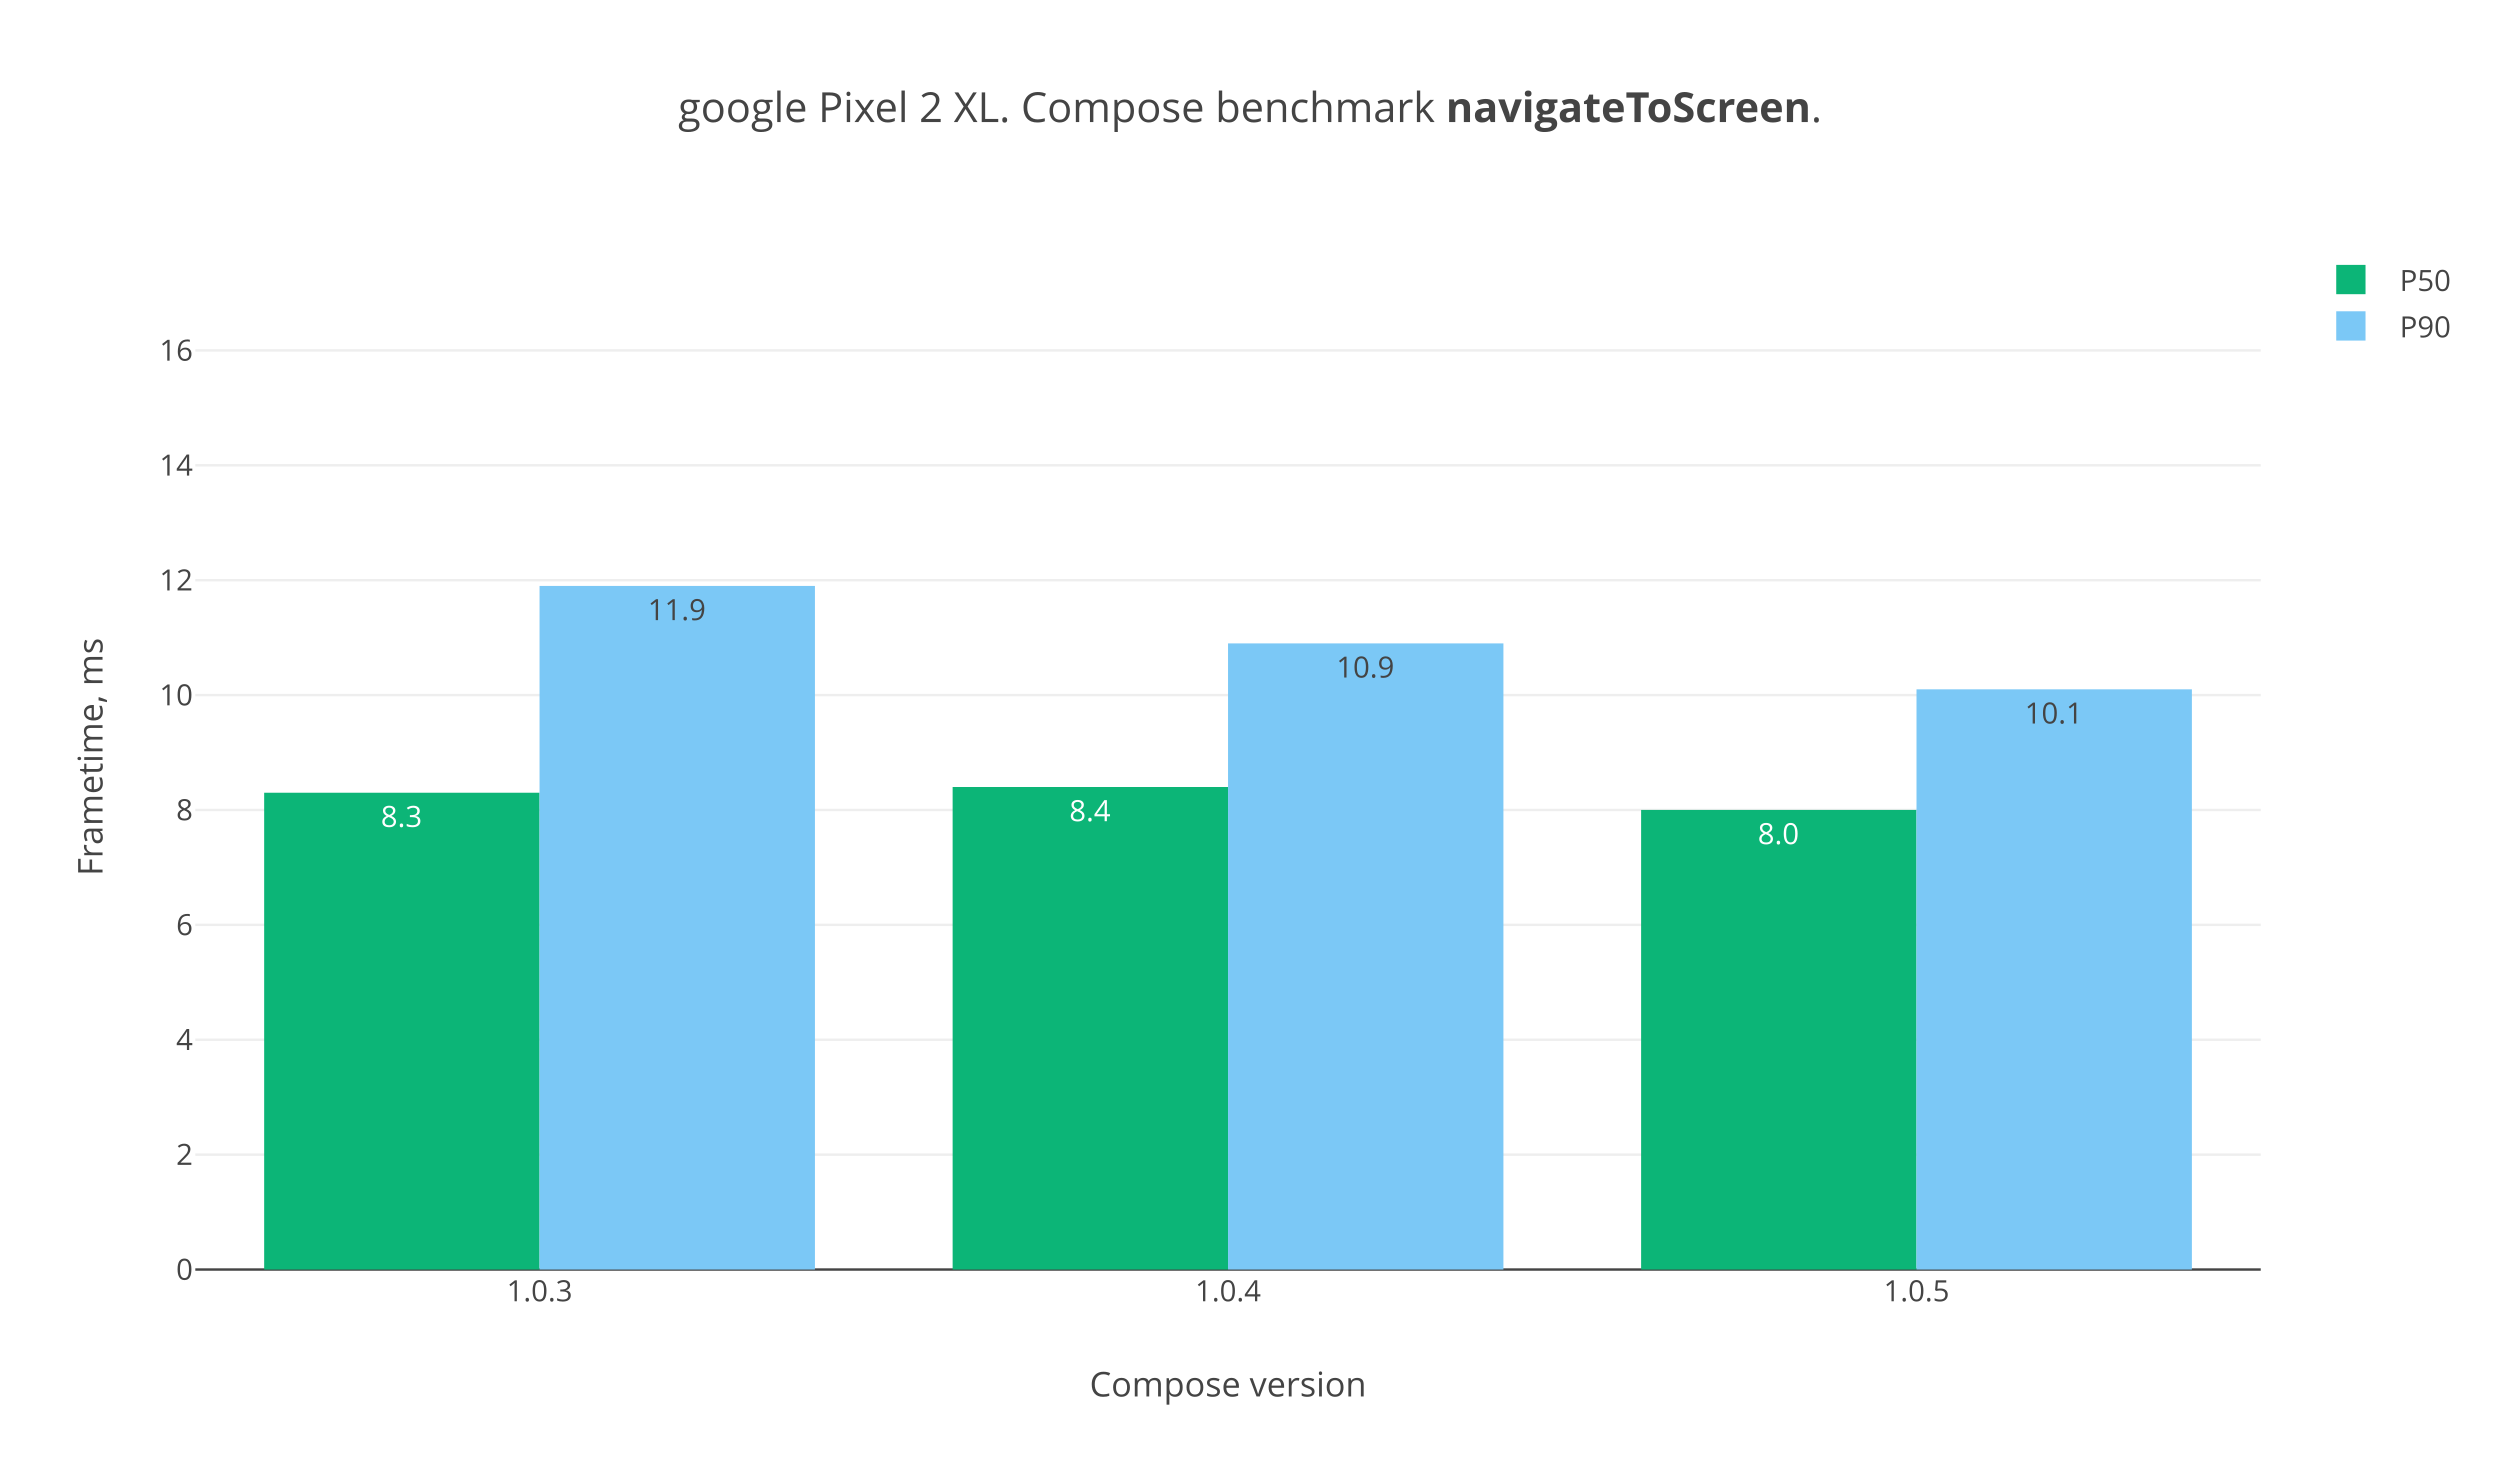
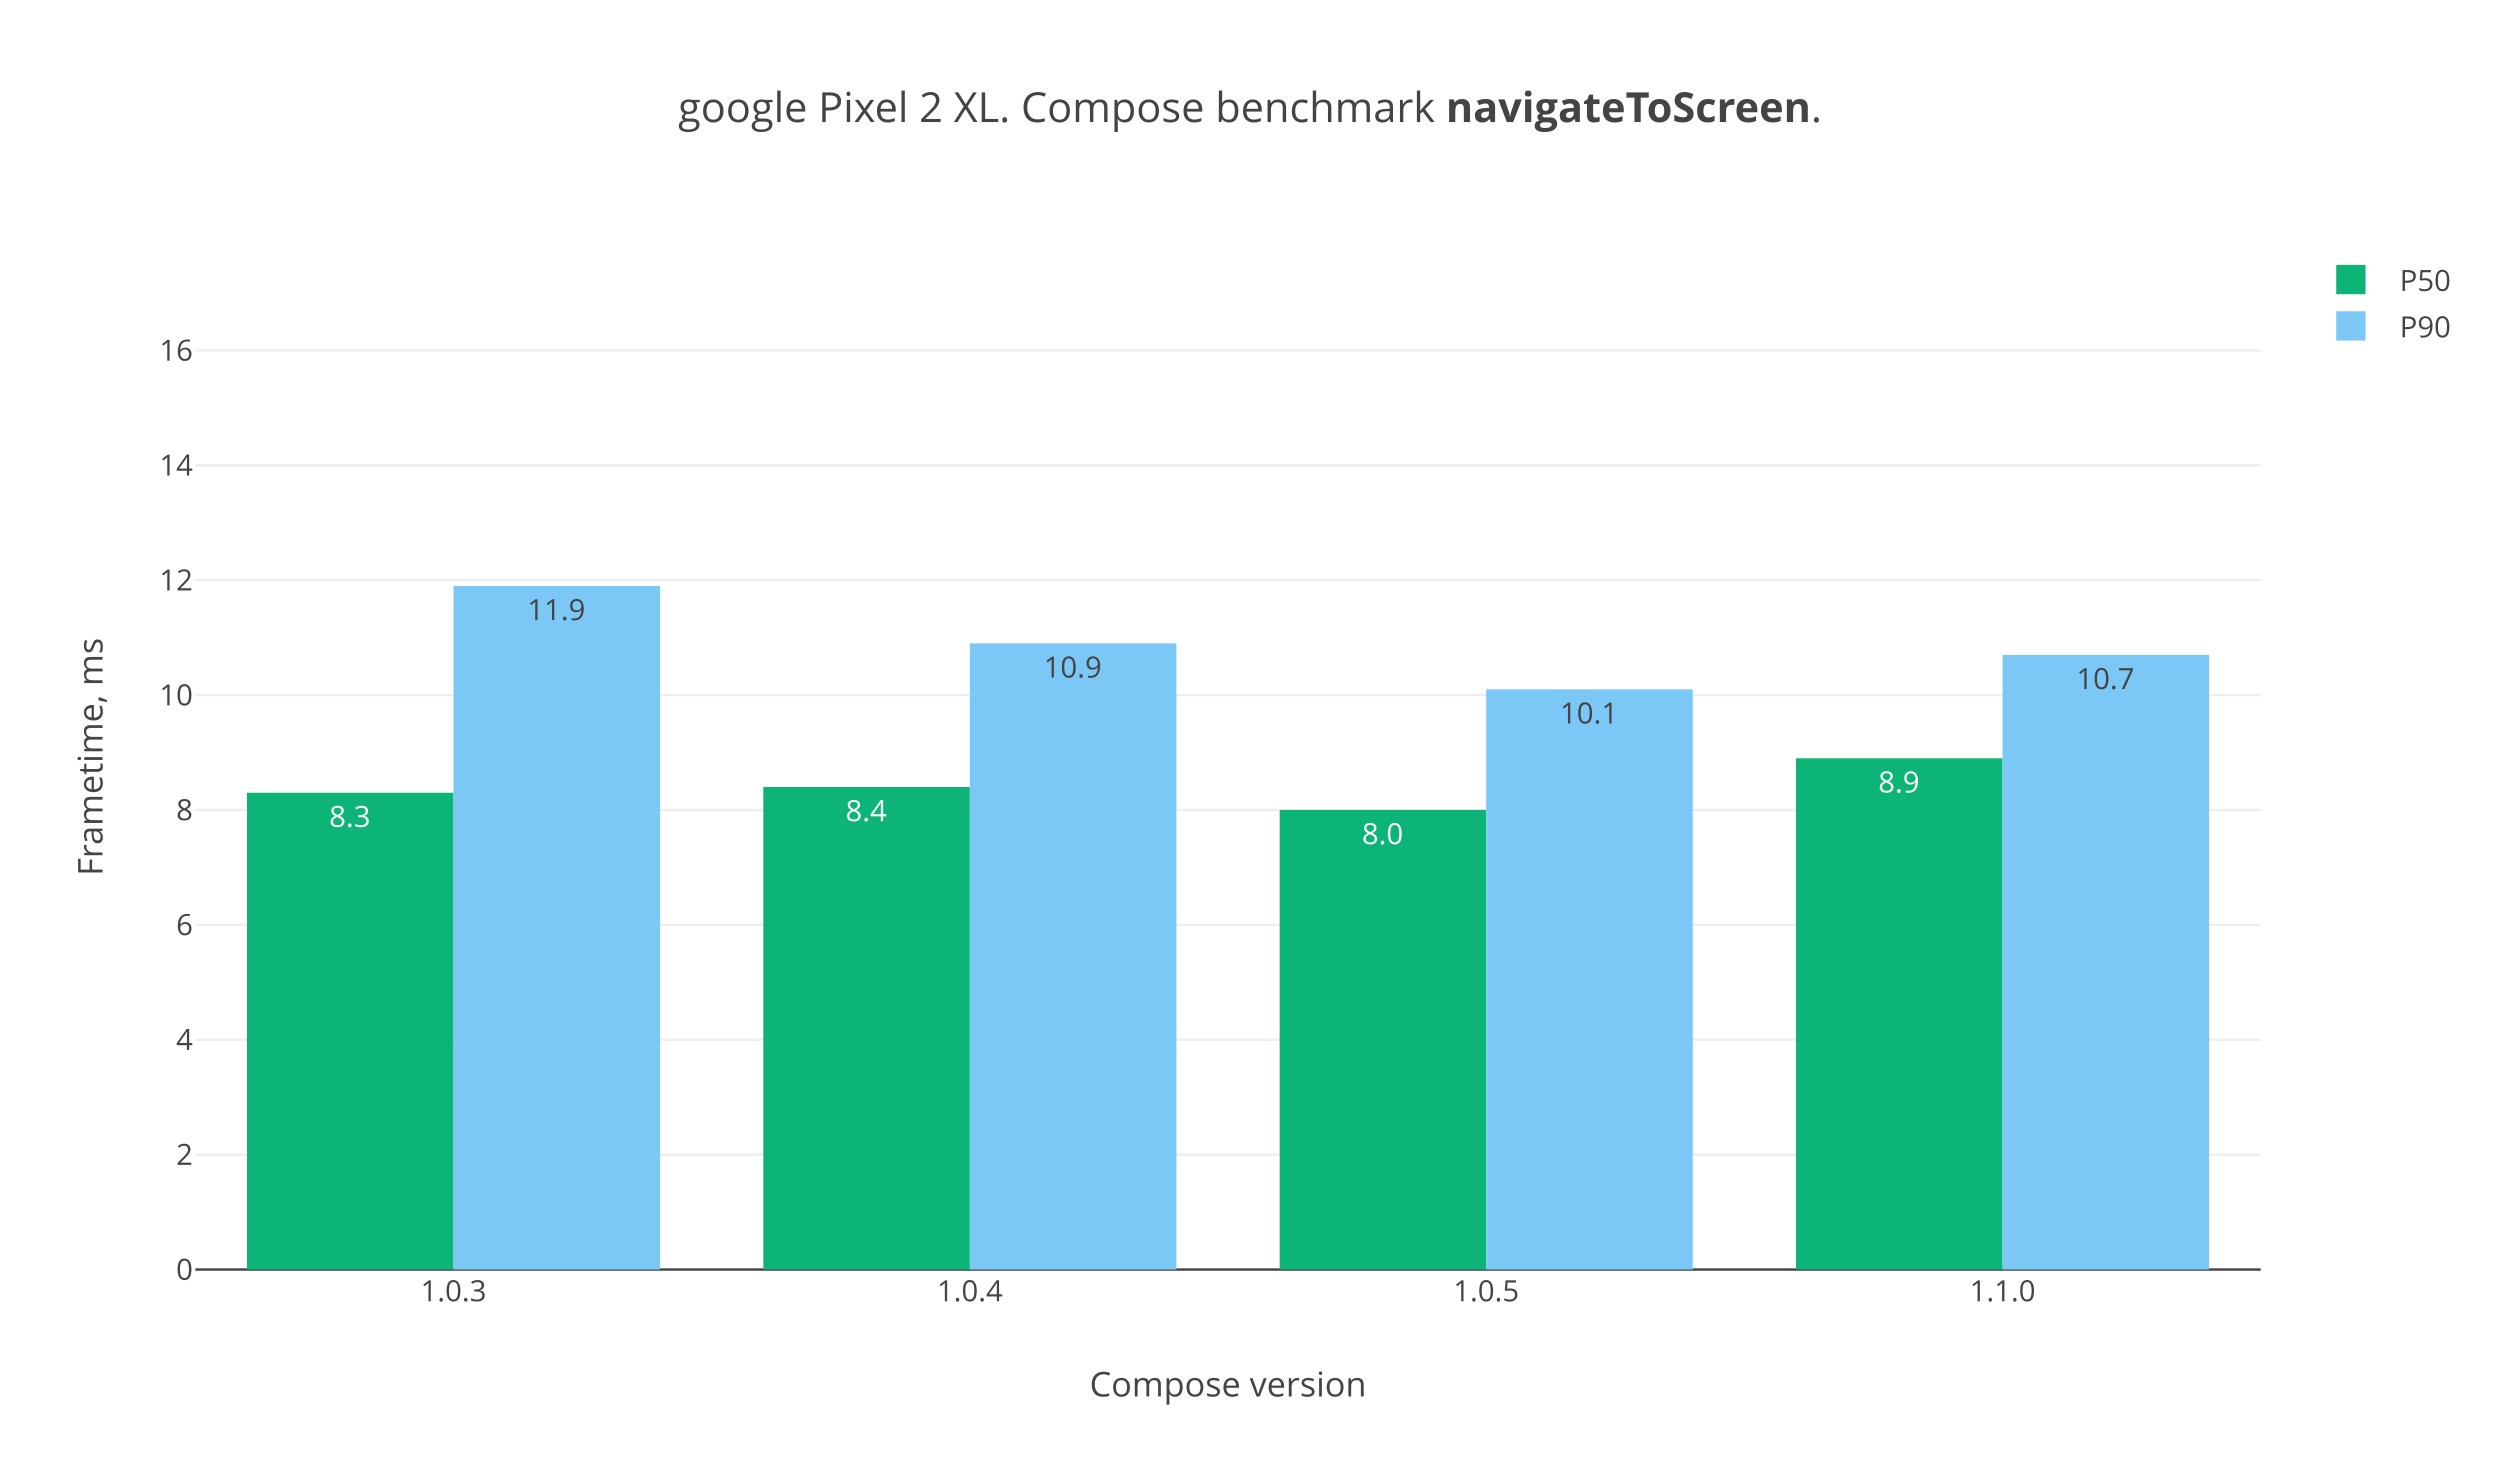
<svg xmlns="http://www.w3.org/2000/svg" class="main-svg" width="1024" height="600" style="" viewBox="0 0 1024 600">
  <rect x="0" y="0" width="1024" height="600" style="fill: rgb(255, 255, 255); fill-opacity: 1;" />
-   <defs id="defs-b1f547">
+   <defs id="defs-648fe3">
    <g class="clips">
-       <clipPath id="clipb1f547xyplot" class="plotclip">
+       <clipPath id="clip648fe3xyplot" class="plotclip">
        <rect width="846" height="420" />
      </clipPath>
-       <clipPath class="axesclip" id="clipb1f547x">
+       <clipPath class="axesclip" id="clip648fe3x">
        <rect x="80" y="0" width="846" height="600" />
      </clipPath>
-       <clipPath class="axesclip" id="clipb1f547y">
+       <clipPath class="axesclip" id="clip648fe3y">
        <rect x="0" y="100" width="1024" height="420" />
      </clipPath>
-       <clipPath class="axesclip" id="clipb1f547xy">
+       <clipPath class="axesclip" id="clip648fe3xy">
        <rect x="80" y="100" width="846" height="420" />
      </clipPath>
    </g>
    <g class="gradients" />
  </defs>
  <g class="bglayer" />
  <g class="layer-below">
    <g class="imagelayer" />
    <g class="shapelayer" />
  </g>
  <g class="cartesianlayer">
    <g class="subplot xy">
      <g class="layer-subplot">
        <g class="shapelayer" />
        <g class="imagelayer" />
      </g>
      <g class="gridlayer">
        <g class="x" />
        <g class="y">
          <path class="ygrid crisp" transform="translate(0,472.94)" d="M80,0h846" style="stroke: rgb(238, 238, 238); stroke-opacity: 1; stroke-width: 1px;" />
          <path class="ygrid crisp" transform="translate(0,425.88)" d="M80,0h846" style="stroke: rgb(238, 238, 238); stroke-opacity: 1; stroke-width: 1px;" />
          <path class="ygrid crisp" transform="translate(0,378.82)" d="M80,0h846" style="stroke: rgb(238, 238, 238); stroke-opacity: 1; stroke-width: 1px;" />
          <path class="ygrid crisp" transform="translate(0,331.76)" d="M80,0h846" style="stroke: rgb(238, 238, 238); stroke-opacity: 1; stroke-width: 1px;" />
          <path class="ygrid crisp" transform="translate(0,284.71)" d="M80,0h846" style="stroke: rgb(238, 238, 238); stroke-opacity: 1; stroke-width: 1px;" />
          <path class="ygrid crisp" transform="translate(0,237.65)" d="M80,0h846" style="stroke: rgb(238, 238, 238); stroke-opacity: 1; stroke-width: 1px;" />
          <path class="ygrid crisp" transform="translate(0,190.59)" d="M80,0h846" style="stroke: rgb(238, 238, 238); stroke-opacity: 1; stroke-width: 1px;" />
          <path class="ygrid crisp" transform="translate(0,143.53)" d="M80,0h846" style="stroke: rgb(238, 238, 238); stroke-opacity: 1; stroke-width: 1px;" />
        </g>
      </g>
      <g class="zerolinelayer">
        <path class="yzl zl crisp" transform="translate(0,520)" d="M80,0h846" style="stroke: rgb(68, 68, 68); stroke-opacity: 1; stroke-width: 1px;" />
      </g>
      <path class="xlines-below" />
      <path class="ylines-below" />
      <g class="overlines-below" />
      <g class="xaxislayer-below" />
      <g class="yaxislayer-below" />
      <g class="overaxes-below" />
-       <g class="plot" transform="translate(80,100)" clip-path="url('#clipb1f547xyplot')">
+       <g class="plot" transform="translate(80,100)" clip-path="url('#clip648fe3xyplot')">
        <g class="barlayer mlayer">
          <g class="trace bars" style="opacity: 1;">
            <g class="points">
              <g class="point">
-                 <path d="M28.2,420V224.71H141V420Z" style="vector-effect: non-scaling-stroke; opacity: 1; stroke-width: 0px; fill: rgb(12, 181, 119); fill-opacity: 1;" />
-                 <text class="bartext bartext-inside" text-anchor="middle" data-notex="1" x="0" y="0" style="font-family: 'Open Sans', verdana, arial, sans-serif; font-size: 12px; fill: rgb(255, 255, 255); fill-opacity: 1; white-space: pre;" transform="translate(84.43594,238.71)">8.3</text>
-               </g>
-               <g class="point">
-                 <path d="M310.2,420V222.35H423V420Z" style="vector-effect: non-scaling-stroke; opacity: 1; stroke-width: 0px; fill: rgb(12, 181, 119); fill-opacity: 1;" />
-                 <text class="bartext bartext-inside" text-anchor="middle" data-notex="1" x="0" y="0" style="font-family: 'Open Sans', verdana, arial, sans-serif; font-size: 12px; fill: rgb(255, 255, 255); fill-opacity: 1; white-space: pre;" transform="translate(366.4359,236.35)">8.4</text>
-               </g>
-               <g class="point">
-                 <path d="M592.2,420V231.76H705V420Z" style="vector-effect: non-scaling-stroke; opacity: 1; stroke-width: 0px; fill: rgb(12, 181, 119); fill-opacity: 1;" />
-                 <text class="bartext bartext-inside" text-anchor="middle" data-notex="1" x="0" y="0" style="font-family: 'Open Sans', verdana, arial, sans-serif; font-size: 12px; fill: rgb(255, 255, 255); fill-opacity: 1; white-space: pre;" transform="translate(648.4359,245.76)">8.0</text>
+                 <path d="M21.15,420V224.71H105.75V420Z" style="vector-effect: non-scaling-stroke; opacity: 1; stroke-width: 0px; fill: rgb(12, 181, 119); fill-opacity: 1;" />
+                 <text class="bartext bartext-inside" text-anchor="middle" data-notex="1" x="0" y="0" style="font-family: 'Open Sans', verdana, arial, sans-serif; font-size: 12px; fill: rgb(255, 255, 255); fill-opacity: 1; white-space: pre;" transform="translate(63.28594,238.71)">8.3</text>
+               </g>
+               <g class="point">
+                 <path d="M232.65,420V222.35H317.25V420Z" style="vector-effect: non-scaling-stroke; opacity: 1; stroke-width: 0px; fill: rgb(12, 181, 119); fill-opacity: 1;" />
+                 <text class="bartext bartext-inside" text-anchor="middle" data-notex="1" x="0" y="0" style="font-family: 'Open Sans', verdana, arial, sans-serif; font-size: 12px; fill: rgb(255, 255, 255); fill-opacity: 1; white-space: pre;" transform="translate(274.7859,236.35)">8.4</text>
+               </g>
+               <g class="point">
+                 <path d="M444.15,420V231.76H528.75V420Z" style="vector-effect: non-scaling-stroke; opacity: 1; stroke-width: 0px; fill: rgb(12, 181, 119); fill-opacity: 1;" />
+                 <text class="bartext bartext-inside" text-anchor="middle" data-notex="1" x="0" y="0" style="font-family: 'Open Sans', verdana, arial, sans-serif; font-size: 12px; fill: rgb(255, 255, 255); fill-opacity: 1; white-space: pre;" transform="translate(486.2859,245.76)">8.0</text>
+               </g>
+               <g class="point">
+                 <path d="M655.65,420V210.59H740.25V420Z" style="vector-effect: non-scaling-stroke; opacity: 1; stroke-width: 0px; fill: rgb(12, 181, 119); fill-opacity: 1;" />
+                 <text class="bartext bartext-inside" text-anchor="middle" data-notex="1" x="0" y="0" style="font-family: 'Open Sans', verdana, arial, sans-serif; font-size: 12px; fill: rgb(255, 255, 255); fill-opacity: 1; white-space: pre;" transform="translate(697.7859,224.59)">8.9</text>
              </g>
            </g>
          </g>
          <g class="trace bars" style="opacity: 1;">
            <g class="points">
              <g class="point">
-                 <path d="M141,420V140H253.8V420Z" style="vector-effect: non-scaling-stroke; opacity: 1; stroke-width: 0px; fill: rgb(123, 200, 246); fill-opacity: 1;" />
-                 <text class="bartext bartext-inside" text-anchor="middle" data-notex="1" x="0" y="0" style="font-family: 'Open Sans', verdana, arial, sans-serif; font-size: 12px; fill: rgb(68, 68, 68); fill-opacity: 1; white-space: pre;" transform="translate(197.2359,154)">11.9</text>
-               </g>
-               <g class="point">
-                 <path d="M423,420V163.53H535.8V420Z" style="vector-effect: non-scaling-stroke; opacity: 1; stroke-width: 0px; fill: rgb(123, 200, 246); fill-opacity: 1;" />
-                 <text class="bartext bartext-inside" text-anchor="middle" data-notex="1" x="0" y="0" style="font-family: 'Open Sans', verdana, arial, sans-serif; font-size: 12px; fill: rgb(68, 68, 68); fill-opacity: 1; white-space: pre;" transform="translate(479.2359,177.53)">10.9</text>
-               </g>
-               <g class="point">
-                 <path d="M705,420V182.35H817.8V420Z" style="vector-effect: non-scaling-stroke; opacity: 1; stroke-width: 0px; fill: rgb(123, 200, 246); fill-opacity: 1;" />
-                 <text class="bartext bartext-inside" text-anchor="middle" data-notex="1" x="0" y="0" style="font-family: 'Open Sans', verdana, arial, sans-serif; font-size: 12px; fill: rgb(68, 68, 68); fill-opacity: 1; white-space: pre;" transform="translate(761.2359,196.35)">10.1</text>
+                 <path d="M105.75,420V140H190.35V420Z" style="vector-effect: non-scaling-stroke; opacity: 1; stroke-width: 0px; fill: rgb(123, 200, 246); fill-opacity: 1;" />
+                 <text class="bartext bartext-inside" text-anchor="middle" data-notex="1" x="0" y="0" style="font-family: 'Open Sans', verdana, arial, sans-serif; font-size: 12px; fill: rgb(68, 68, 68); fill-opacity: 1; white-space: pre;" transform="translate(147.8859,154)">11.9</text>
+               </g>
+               <g class="point">
+                 <path d="M317.25,420V163.53H401.85V420Z" style="vector-effect: non-scaling-stroke; opacity: 1; stroke-width: 0px; fill: rgb(123, 200, 246); fill-opacity: 1;" />
+                 <text class="bartext bartext-inside" text-anchor="middle" data-notex="1" x="0" y="0" style="font-family: 'Open Sans', verdana, arial, sans-serif; font-size: 12px; fill: rgb(68, 68, 68); fill-opacity: 1; white-space: pre;" transform="translate(359.3859,177.53)">10.9</text>
+               </g>
+               <g class="point">
+                 <path d="M528.75,420V182.35H613.35V420Z" style="vector-effect: non-scaling-stroke; opacity: 1; stroke-width: 0px; fill: rgb(123, 200, 246); fill-opacity: 1;" />
+                 <text class="bartext bartext-inside" text-anchor="middle" data-notex="1" x="0" y="0" style="font-family: 'Open Sans', verdana, arial, sans-serif; font-size: 12px; fill: rgb(68, 68, 68); fill-opacity: 1; white-space: pre;" transform="translate(570.8859,196.35)">10.1</text>
+               </g>
+               <g class="point">
+                 <path d="M740.25,420V168.24H824.85V420Z" style="vector-effect: non-scaling-stroke; opacity: 1; stroke-width: 0px; fill: rgb(123, 200, 246); fill-opacity: 1;" />
+                 <text class="bartext bartext-inside" text-anchor="middle" data-notex="1" x="0" y="0" style="font-family: 'Open Sans', verdana, arial, sans-serif; font-size: 12px; fill: rgb(68, 68, 68); fill-opacity: 1; white-space: pre;" transform="translate(782.3859,182.24)">10.7</text>
              </g>
            </g>
          </g>
        </g>
        <g class="scatterlayer mlayer">
-           <g class="trace scatter tracee6293a" style="stroke-miterlimit: 2; opacity: 1;">
+           <g class="trace scatter traceda5ed2" style="stroke-miterlimit: 2; opacity: 1;">
            <g class="fills" />
            <g class="errorbars" />
            <g class="lines" />
            <g class="points" />
            <g class="text">
              <g class="textpoint" />
              <g class="textpoint" />
              <g class="textpoint" />
-             </g>
-           </g>
-           <g class="trace scatter trace9679d3" style="stroke-miterlimit: 2; opacity: 1;">
+               <g class="textpoint" />
+             </g>
+           </g>
+           <g class="trace scatter trace996641" style="stroke-miterlimit: 2; opacity: 1;">
            <g class="fills" />
            <g class="errorbars" />
            <g class="lines" />
            <g class="points" />
            <g class="text">
              <g class="textpoint" />
              <g class="textpoint" />
              <g class="textpoint" />
+               <g class="textpoint" />
            </g>
          </g>
        </g>
      </g>
      <g class="overplot" />
      <path class="xlines-above crisp" style="fill: none;" d="M0,0" />
      <path class="ylines-above crisp" style="fill: none;" d="M0,0" />
      <g class="overlines-above" />
      <g class="xaxislayer-above">
        <g class="xtick">
-           <text text-anchor="middle" x="0" y="533" transform="translate(221,0)" style="font-family: 'Open Sans', verdana, arial, sans-serif; font-size: 12px; fill: rgb(68, 68, 68); fill-opacity: 1; white-space: pre;">1.0.3</text>
-         </g>
-         <g class="xtick">
-           <text text-anchor="middle" x="0" y="533" transform="translate(503,0)" style="font-family: 'Open Sans', verdana, arial, sans-serif; font-size: 12px; fill: rgb(68, 68, 68); fill-opacity: 1; white-space: pre;">1.0.4</text>
-         </g>
-         <g class="xtick">
-           <text text-anchor="middle" x="0" y="533" transform="translate(785,0)" style="font-family: 'Open Sans', verdana, arial, sans-serif; font-size: 12px; fill: rgb(68, 68, 68); fill-opacity: 1; white-space: pre;">1.0.5</text>
+           <text text-anchor="middle" x="0" y="533" transform="translate(185.75,0)" style="font-family: 'Open Sans', verdana, arial, sans-serif; font-size: 12px; fill: rgb(68, 68, 68); fill-opacity: 1; white-space: pre;">1.0.3</text>
+         </g>
+         <g class="xtick">
+           <text text-anchor="middle" x="0" y="533" transform="translate(397.25,0)" style="font-family: 'Open Sans', verdana, arial, sans-serif; font-size: 12px; fill: rgb(68, 68, 68); fill-opacity: 1; white-space: pre;">1.0.4</text>
+         </g>
+         <g class="xtick">
+           <text text-anchor="middle" x="0" y="533" transform="translate(608.75,0)" style="font-family: 'Open Sans', verdana, arial, sans-serif; font-size: 12px; fill: rgb(68, 68, 68); fill-opacity: 1; white-space: pre;">1.0.5</text>
+         </g>
+         <g class="xtick">
+           <text text-anchor="middle" x="0" y="533" transform="translate(820.25,0)" style="font-family: 'Open Sans', verdana, arial, sans-serif; font-size: 12px; fill: rgb(68, 68, 68); fill-opacity: 1; white-space: pre;">1.1.0</text>
        </g>
      </g>
      <g class="yaxislayer-above">
        <g class="ytick">
          <text text-anchor="end" x="79" y="4.2" transform="translate(0,520)" style="font-family: 'Open Sans', verdana, arial, sans-serif; font-size: 12px; fill: rgb(68, 68, 68); fill-opacity: 1; white-space: pre;">0</text>
        </g>
        <g class="ytick">
          <text text-anchor="end" x="79" y="4.2" transform="translate(0,472.94)" style="font-family: 'Open Sans', verdana, arial, sans-serif; font-size: 12px; fill: rgb(68, 68, 68); fill-opacity: 1; white-space: pre;">2</text>
        </g>
        <g class="ytick">
          <text text-anchor="end" x="79" y="4.2" transform="translate(0,425.88)" style="font-family: 'Open Sans', verdana, arial, sans-serif; font-size: 12px; fill: rgb(68, 68, 68); fill-opacity: 1; white-space: pre;">4</text>
        </g>
        <g class="ytick">
          <text text-anchor="end" x="79" y="4.2" transform="translate(0,378.82)" style="font-family: 'Open Sans', verdana, arial, sans-serif; font-size: 12px; fill: rgb(68, 68, 68); fill-opacity: 1; white-space: pre;">6</text>
        </g>
        <g class="ytick">
          <text text-anchor="end" x="79" y="4.2" transform="translate(0,331.76)" style="font-family: 'Open Sans', verdana, arial, sans-serif; font-size: 12px; fill: rgb(68, 68, 68); fill-opacity: 1; white-space: pre;">8</text>
        </g>
        <g class="ytick">
          <text text-anchor="end" x="79" y="4.2" transform="translate(0,284.71)" style="font-family: 'Open Sans', verdana, arial, sans-serif; font-size: 12px; fill: rgb(68, 68, 68); fill-opacity: 1; white-space: pre;">10</text>
        </g>
        <g class="ytick">
          <text text-anchor="end" x="79" y="4.2" transform="translate(0,237.65)" style="font-family: 'Open Sans', verdana, arial, sans-serif; font-size: 12px; fill: rgb(68, 68, 68); fill-opacity: 1; white-space: pre;">12</text>
        </g>
        <g class="ytick">
          <text text-anchor="end" x="79" y="4.2" transform="translate(0,190.59)" style="font-family: 'Open Sans', verdana, arial, sans-serif; font-size: 12px; fill: rgb(68, 68, 68); fill-opacity: 1; white-space: pre;">14</text>
        </g>
        <g class="ytick">
          <text text-anchor="end" x="79" y="4.2" transform="translate(0,143.53)" style="font-family: 'Open Sans', verdana, arial, sans-serif; font-size: 12px; fill: rgb(68, 68, 68); fill-opacity: 1; white-space: pre;">16</text>
        </g>
      </g>
      <g class="overaxes-above" />
    </g>
  </g>
  <g class="polarlayer" />
  <g class="ternarylayer" />
  <g class="geolayer" />
  <g class="funnelarealayer" />
  <g class="pielayer" />
  <g class="treemaplayer" />
  <g class="sunburstlayer" />
  <g class="glimages" />
-   <defs id="topdefs-b1f547">
+   <defs id="topdefs-648fe3">
    <g class="clips" />
-     <clipPath id="legendb1f547">
+     <clipPath id="legend648fe3">
      <rect width="69" height="48" x="0" y="0" />
    </clipPath>
  </defs>
  <g class="layer-above">
    <g class="imagelayer" />
    <g class="shapelayer" />
  </g>
  <g class="infolayer">
    <g class="legend" pointer-events="all" transform="translate(942.92,100)">
      <rect class="bg" shape-rendering="crispEdges" style="stroke: rgb(68, 68, 68); stroke-opacity: 1; fill: rgb(255, 255, 255); fill-opacity: 1; stroke-width: 0px;" width="69" height="48" x="0" y="0" />
-       <g class="scrollbox" transform="" clip-path="url('#legendb1f547')">
+       <g class="scrollbox" transform="" clip-path="url('#legend648fe3')">
        <g class="groups">
          <g class="traces" style="opacity: 1;" transform="translate(0,14.5)">
            <text class="legendtext" text-anchor="start" x="40" y="4.68" style="font-family: 'Open Sans', verdana, arial, sans-serif; font-size: 12px; fill: rgb(68, 68, 68); fill-opacity: 1; white-space: pre;">P50</text>
            <g class="layers" style="opacity: 1;">
              <g class="legendfill" />
              <g class="legendlines" />
              <g class="legendsymbols">
                <g class="legendpoints">
                  <path class="legendundefined" d="M6,6H-6V-6H6Z" transform="translate(20,0)" style="stroke-width: 0px; fill: rgb(12, 181, 119); fill-opacity: 1;" />
                </g>
              </g>
            </g>
            <rect class="legendtoggle" x="0" y="-9.5" width="63.688" height="19" style="fill: rgb(0, 0, 0); fill-opacity: 0;" />
          </g>
          <g class="traces" style="opacity: 1;" transform="translate(0,33.5)">
            <text class="legendtext" text-anchor="start" x="40" y="4.68" style="font-family: 'Open Sans', verdana, arial, sans-serif; font-size: 12px; fill: rgb(68, 68, 68); fill-opacity: 1; white-space: pre;">P90</text>
            <g class="layers" style="opacity: 1;">
              <g class="legendfill" />
              <g class="legendlines" />
              <g class="legendsymbols">
                <g class="legendpoints">
                  <path class="legendundefined" d="M6,6H-6V-6H6Z" transform="translate(20,0)" style="stroke-width: 0px; fill: rgb(123, 200, 246); fill-opacity: 1;" />
                </g>
              </g>
            </g>
            <rect class="legendtoggle" x="0" y="-9.5" width="63.688" height="19" style="fill: rgb(0, 0, 0); fill-opacity: 0;" />
          </g>
        </g>
      </g>
      <rect class="scrollbar" rx="20" ry="3" width="0" height="0" style="fill: rgb(128, 139, 164); fill-opacity: 1;" x="0" y="0" />
    </g>
    <g class="g-gtitle">
      <text class="gtitle" x="512" y="50" text-anchor="middle" dy="0em" style="font-family: 'Open Sans', verdana, arial, sans-serif; font-size: 17px; fill: rgb(68, 68, 68); opacity: 1; font-weight: normal; white-space: pre;">google Pixel 2 XL. Compose benchmark <tspan style="font-weight:bold">navigateToScreen</tspan>.</text>
    </g>
    <g class="g-xtitle">
      <text class="xtitle" x="503" y="572" text-anchor="middle" style="font-family: 'Open Sans', verdana, arial, sans-serif; font-size: 14px; fill: rgb(68, 68, 68); opacity: 1; font-weight: normal; white-space: pre;">Compose version</text>
    </g>
    <g class="g-ytitle">
      <text class="ytitle" transform="rotate(-90,42,310)" x="42" y="310" text-anchor="middle" style="font-family: 'Open Sans', verdana, arial, sans-serif; font-size: 14px; fill: rgb(68, 68, 68); opacity: 1; font-weight: normal; white-space: pre;">Frametime, ms</text>
    </g>
  </g>
</svg>
